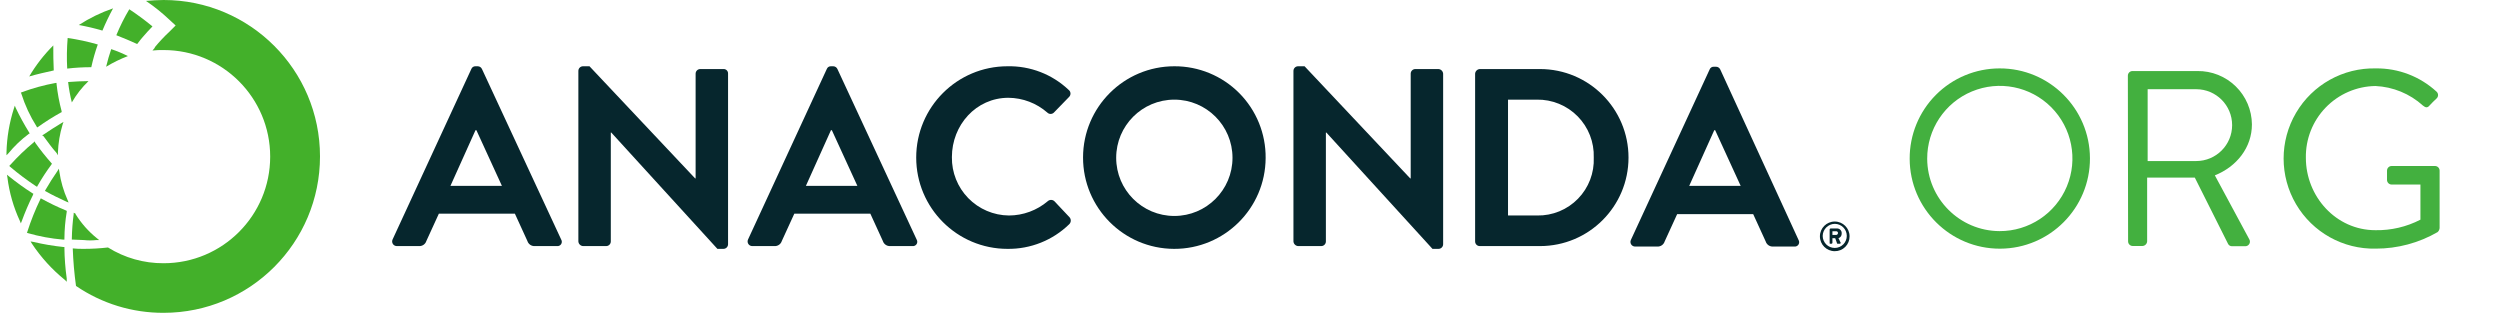
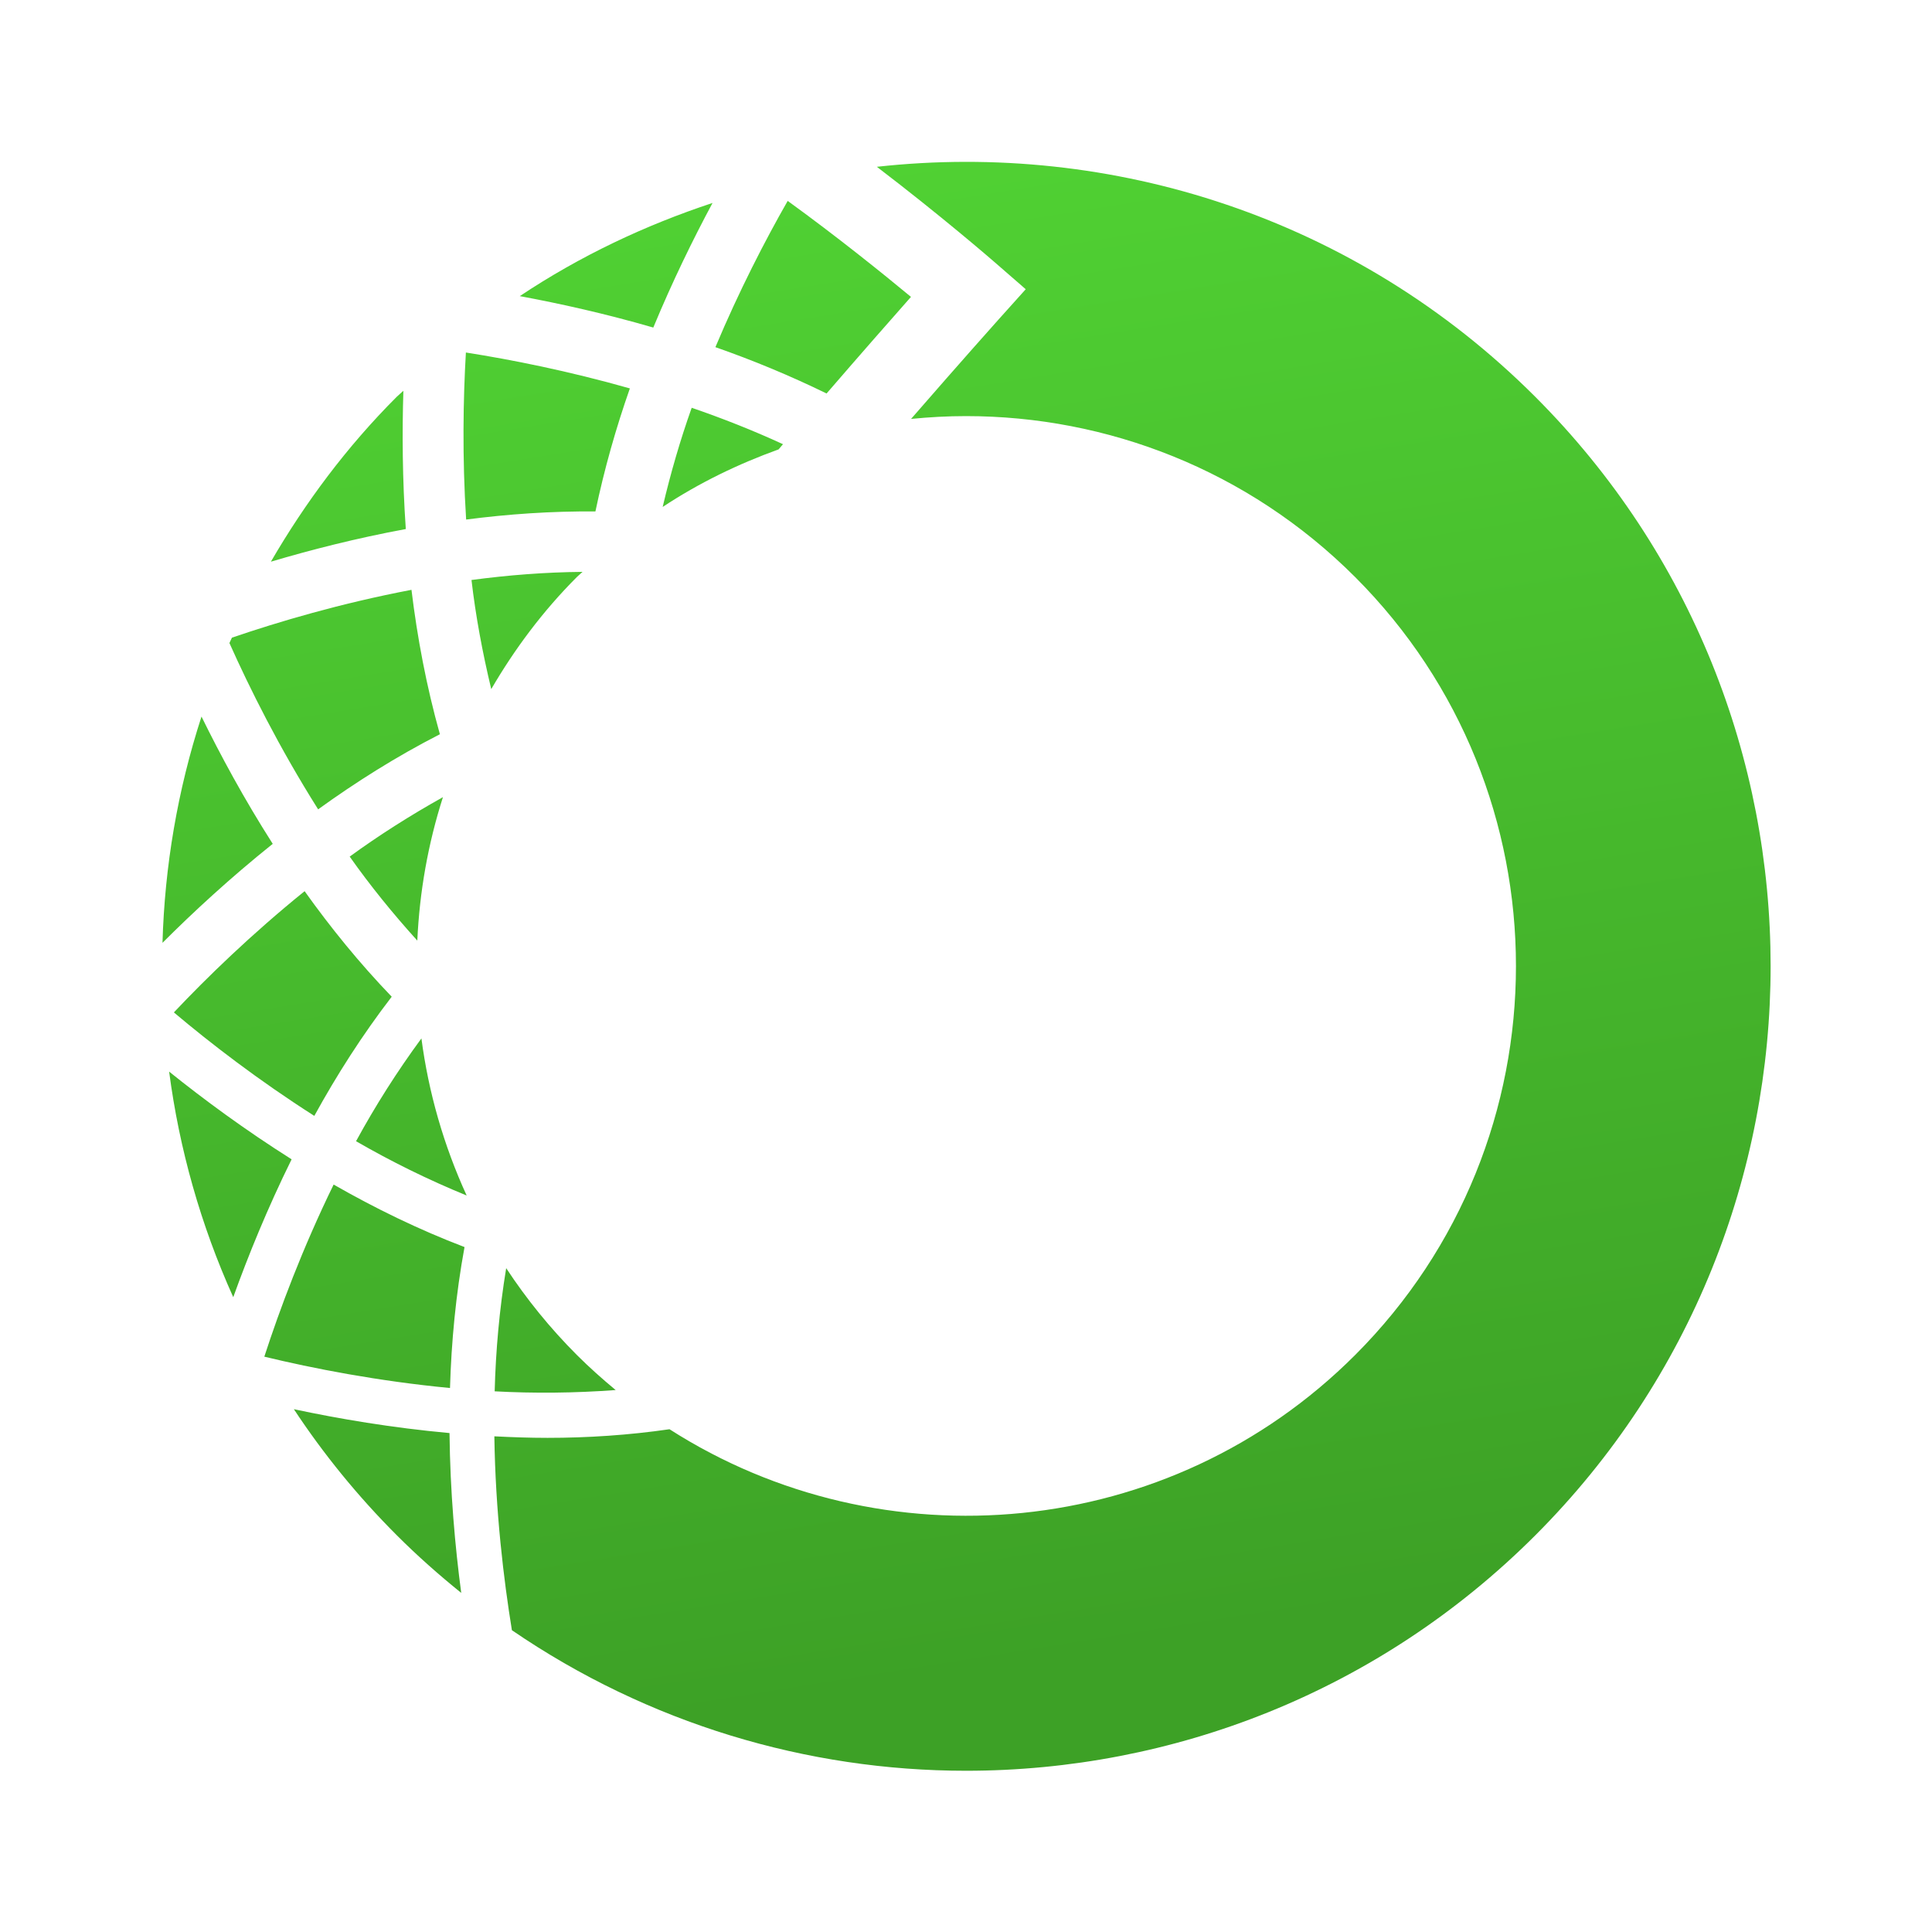
- <svg xmlns="http://www.w3.org/2000/svg" id="Layer_1" data-name="Layer 1" viewBox="0 0 539.45 67.5">
-   <defs>
-     <style>.cls-1{fill:#06262d;}.cls-2{fill:#43b02a;}.cls-3{fill:#43b03f;}</style>
-   </defs>
-   <path class="cls-1" d="M104,14.9a1,1,0,0,0-.9-.6h-.5a.91.91,0,0,0-.9.6l-17,36.8a1,1,0,0,0,.9,1.4h4.8A1.57,1.57,0,0,0,92,52l2.7-5.9h16.4l2.7,5.9a1.58,1.58,0,0,0,1.6,1.1h4.8a.93.93,0,0,0,.9-1.4ZM97.2,40.1l5.4-12h.2l5.5,12Z" />
-   <path class="cls-1" d="M156.1,14.9h-5a1,1,0,0,0-1,1V38.5H150L127.2,14.3h-1.4a1,1,0,0,0-1,1V52.1a1.08,1.08,0,0,0,1,1h5a1,1,0,0,0,1-1V28.6h.1l22.9,25.1h1.3a1,1,0,0,0,1-1V15.9A.94.94,0,0,0,156.1,14.9Z" />
-   <path class="cls-1" d="M180.7,14.9a1,1,0,0,0-.9-.6h-.5a.91.91,0,0,0-.9.6l-17,36.8a1,1,0,0,0,.9,1.4h4.8a1.57,1.57,0,0,0,1.6-1.1l2.7-5.9h16.4l2.7,5.9a1.58,1.58,0,0,0,1.6,1.1h4.8a.93.93,0,0,0,.9-1.4Zm-6.8,25.2,5.4-12h.2l5.5,12Z" />
-   <path class="cls-1" d="M227.5,43.4a1.06,1.06,0,0,0-1.4,0,13,13,0,0,1-8.4,3.1,12.42,12.42,0,0,1-12.3-12.6c0-6.9,5.2-12.8,12.2-12.8a12.91,12.91,0,0,1,8.4,3.2,1,1,0,0,0,1.4,0l3.3-3.4a1,1,0,0,0-.1-1.5,18.6,18.6,0,0,0-13.2-5.1,19.7,19.7,0,1,0,0,39.4,18.74,18.74,0,0,0,13.3-5.3,1.09,1.09,0,0,0,.1-1.5Z" />
-   <path class="cls-1" d="M253.4,14.3a19.7,19.7,0,1,0,19.7,19.8A19.61,19.61,0,0,0,253.4,14.3Zm0,32.3a12.55,12.55,0,0,1,0-25.1,12.55,12.55,0,1,1,0,25.1Z" />
-   <path class="cls-1" d="M310.4,14.9h-5a1,1,0,0,0-1,1V38.5h-.1L281.5,14.3h-1.4a1,1,0,0,0-1,1V52.1a1.08,1.08,0,0,0,1,1h5a1,1,0,0,0,1-1V28.6h.1l22.9,25.1h1.3a1,1,0,0,0,1-1V15.9A1.08,1.08,0,0,0,310.4,14.9Z" />
-   <path class="cls-1" d="M332.3,14.9h-13a1.08,1.08,0,0,0-1,1V52.1a1,1,0,0,0,1,1h13a19.1,19.1,0,1,0,0-38.2Zm-.6,31.6h-6.3v-25h6.2A12.09,12.09,0,0,1,343.9,34,12,12,0,0,1,331.7,46.5Z" />
-   <path class="cls-1" d="M388.1,51.8,371.2,15a1,1,0,0,0-.9-.6h-.5a.91.91,0,0,0-.9.6l-17,36.8a1,1,0,0,0,.9,1.4h4.8a1.57,1.57,0,0,0,1.6-1.1l2.7-5.9h16.4l2.7,5.9a1.58,1.58,0,0,0,1.6,1.1h4.8A.94.94,0,0,0,388.1,51.8ZM364.5,40.1l5.4-12h.2l5.5,12Z" />
-   <path class="cls-1" d="M394.9,52.6h.3a.22.22,0,0,0,.2-.2v-1h.6l.4,1.1c0,.1.1.1.2.1h.4a.22.22,0,0,0,.2-.2c-.2-.3-.3-.7-.5-1a1,1,0,0,0,.7-1,1,1,0,0,0-1.1-1.1H395a.22.22,0,0,0-.2.2v2.9C394.8,52.5,394.8,52.6,394.9,52.6Zm.5-2.7h.8a.37.37,0,0,1,.4.4.43.43,0,0,1-.4.4h-.8Z" />
-   <path class="cls-1" d="M395.9,54.2a3.16,3.16,0,0,0,3.2-3.2,3.2,3.2,0,1,0-3.2,3.2Zm0-5.9a2.6,2.6,0,1,1-2.6,2.6A2.65,2.65,0,0,1,395.9,48.3Z" />
-   <path class="cls-2" d="M13.9,51.7v-.2a36.79,36.79,0,0,1,.5-5.8v-.2l-.2-.1A49.67,49.67,0,0,1,9,42.9l-.2-.1-.1.2a53.76,53.76,0,0,0-2.8,7l-.1.2.2.1a39.14,39.14,0,0,0,7.6,1.4Z" />
-   <path class="cls-2" d="M19.1,17.5h0c-1.5,0-2.9.1-4.4.2a33.92,33.92,0,0,0,.8,4.4A20.36,20.36,0,0,1,19.1,17.5Z" />
-   <path class="cls-2" d="M13.9,53.5v-.2h-.2a51.94,51.94,0,0,1-6.5-1.1l-.6-.1.3.5A34.87,34.87,0,0,0,14,60.4l.4.4v-.7A51.43,51.43,0,0,1,13.9,53.5Z" />
-   <path class="cls-2" d="M24.4,1.8A33.78,33.78,0,0,0,17,5.4a47,47,0,0,1,5.1,1.2A52.38,52.38,0,0,1,24.4,1.8Z" />
-   <path class="cls-2" d="M35.3,0C34,0,32.7.1,31.5.2a39.81,39.81,0,0,1,5.1,4.1l1.3,1.2L36.6,6.8a34.65,34.65,0,0,0-3.2,3.4v.1a6.12,6.12,0,0,0-.5.6,19.27,19.27,0,0,1,2.4-.1,23,23,0,0,1,0,46,22.39,22.39,0,0,1-12-3.4,45.33,45.33,0,0,1-5.2.3,19.27,19.27,0,0,1-2.4-.1,78.24,78.24,0,0,0,.7,8.1,33.26,33.26,0,0,0,18.9,5.8A33.75,33.75,0,1,0,35.3,0Z" />
-   <path class="cls-2" d="M30.8,8c.7-.8,1.4-1.6,2.1-2.3a58.59,58.59,0,0,0-5-3.7,41.8,41.8,0,0,0-2.8,5.6c1.5.6,3,1.2,4.5,1.9C30.2,8.7,30.7,8.1,30.8,8Z" />
-   <path class="cls-2" d="M7.9,27.3l.1.2.2-.1a50.41,50.41,0,0,1,4.9-3.1l.2-.1V24a38.39,38.39,0,0,1-1.1-5.9v-.2H12a43.62,43.62,0,0,0-7.3,2l-.2.1.1.2A30.3,30.3,0,0,0,7.9,27.3Z" />
-   <path class="cls-2" d="M7.5,30.5l-.2.2a47,47,0,0,0-5.1,4.9l-.2.2.2.2a58.38,58.38,0,0,0,5.6,4.2l.2.1.1-.2a45.3,45.3,0,0,1,3-4.6l.1-.2-.1-.1a52,52,0,0,1-3.5-4.4Z" />
-   <path class="cls-2" d="M20.8,51.8h.6l-.5-.4a20.73,20.73,0,0,1-4.6-5.2v-.1l-.4-.2v.3a45.53,45.53,0,0,0-.4,5.3v.2h.2c.8,0,1.6.1,2.4.1A12.19,12.19,0,0,0,20.8,51.8Z" />
-   <path class="cls-2" d="M19.7,14.5a39.43,39.43,0,0,1,1.4-4.9,46.94,46.94,0,0,0-6.5-1.4,48.47,48.47,0,0,0-.1,6.6A44.05,44.05,0,0,1,19.7,14.5Z" />
-   <path class="cls-2" d="M22.9,14.4a29.18,29.18,0,0,1,4.7-2.3A27.49,27.49,0,0,0,24,10.6C23.6,11.8,23.2,13.1,22.9,14.4Z" />
-   <path class="cls-2" d="M7.2,41.8,7,41.7a57.36,57.36,0,0,1-5-3.6l-.5-.4.1.6a31.56,31.56,0,0,0,2.7,9.4l.2.5.2-.5a55.47,55.47,0,0,1,2.4-5.6Z" />
-   <path class="cls-2" d="M11.5,9.8a33.47,33.47,0,0,0-5.2,6.7c1.7-.5,3.5-.9,5.3-1.3C11.5,13.4,11.5,11.6,11.5,9.8Z" />
-   <path class="cls-2" d="M12.5,33.5v-.6a23.54,23.54,0,0,1,1-6l.2-.6-.5.3c-1.3.8-2.6,1.6-3.9,2.5l-.2.1.3.2c.9,1.2,1.8,2.5,2.8,3.6Z" />
-   <path class="cls-2" d="M12.8,37l-.1-.6-.3.5c-.9,1.3-1.8,2.7-2.6,4.1l-.1.2.2.1c1.4.8,2.9,1.5,4.4,2.2l.5.2-.2-.5A23.11,23.11,0,0,1,12.8,37Z" />
-   <path class="cls-2" d="M6.2,28.9l.2-.1-.1-.2a54.49,54.49,0,0,1-2.9-5.3l-.2-.5-.2.6a33.77,33.77,0,0,0-1.6,9.5v.6l.4-.4A24.93,24.93,0,0,1,6.2,28.9Z" />
-   <path class="cls-3" d="M431.45,14.76a19.45,19.45,0,1,1-19.38,19.5A19.41,19.41,0,0,1,431.45,14.76Zm0,35.11a15.67,15.67,0,1,0-15.6-15.61A15.69,15.69,0,0,0,431.45,49.87Z" />
-   <path class="cls-3" d="M459.15,16.33a1,1,0,0,1,1-1h14a11.61,11.61,0,0,1,11.77,11.51c0,5-3.3,9.12-8,11l7.39,13.72a1,1,0,0,1-.91,1.57h-2.76a.92.92,0,0,1-.86-.49l-7.18-14.31H463.31V52.08a1.06,1.06,0,0,1-1,1h-2.11a1,1,0,0,1-1-1ZM473.9,34.75a7.75,7.75,0,1,0,0-15.5H463.42v15.5Z" />
-   <path class="cls-3" d="M512.67,14.76a19,19,0,0,1,13.07,5,1,1,0,0,1,0,1.51c-.49.49-1.08,1-1.51,1.51s-.81.49-1.41,0a16.39,16.39,0,0,0-10.26-4.22,15.23,15.23,0,0,0-15,15.5c0,8.32,6.48,15.61,15,15.61a20.31,20.31,0,0,0,9.72-2.27V39.82h-6.21a1,1,0,0,1-1-1v-2a1,1,0,0,1,1-1h9.35a1,1,0,0,1,1,1V49.22a1.34,1.34,0,0,1-.43.86,26.63,26.63,0,0,1-13.34,3.57,19.45,19.45,0,1,1,0-38.89Z" />
+ <svg xmlns="http://www.w3.org/2000/svg" viewBox="0 0 48 48" width="240px" height="240px">
+   <linearGradient id="I1Ls14S_9qH6lfzYnZ33la" x1="20.837" x2="26.769" y1="4.234" y2="41.178" gradientUnits="userSpaceOnUse">
+     <stop offset="0" stop-color="#50d133" />
+     <stop offset="1" stop-color="#3da126" />
+   </linearGradient>
+   <path fill="url(#I1Ls14S_9qH6lfzYnZ33la)" d="M11.575,8.758c1.128,0.177,2.553,0.46,4.074,0.892c-0.343,0.977-0.636,2.004-0.856,3.057 c-1.093-0.01-2.173,0.066-3.212,0.201C11.482,11.344,11.508,9.907,11.575,8.758z M10.082,13.144 c-0.086-1.246-0.092-2.411-0.06-3.435C9.969,9.761,9.91,9.805,9.857,9.858c-1.25,1.25-2.277,2.636-3.127,4.097 C7.717,13.663,8.842,13.373,10.082,13.144z M12.205,17.121c0.579-0.994,1.279-1.936,2.129-2.787 c0.045-0.045,0.094-0.082,0.139-0.126c-0.935,0.008-1.862,0.082-2.759,0.202C11.818,15.306,11.988,16.217,12.205,17.121z M10.929,18.242c-0.335-1.195-0.563-2.408-0.706-3.588c-1.763,0.336-3.316,0.797-4.461,1.189c-0.02,0.045-0.042,0.088-0.062,0.133 c0.502,1.124,1.236,2.597,2.204,4.132C8.84,19.432,9.852,18.793,10.929,18.242z M6.776,20.965c-0.716-1.122-1.297-2.2-1.77-3.162 c-0.593,1.827-0.915,3.719-0.969,5.621C4.795,22.666,5.717,21.813,6.776,20.965z M4.202,26.624 c0.252,1.922,0.784,3.808,1.593,5.604c0.371-1.03,0.848-2.205,1.45-3.425C6.083,28.069,5.056,27.31,4.202,26.624z M4.32,25.153 c0.907,0.765,2.102,1.686,3.489,2.571C8.361,26.718,9,25.715,9.732,24.763c-0.801-0.832-1.522-1.721-2.164-2.622 C6.243,23.212,5.127,24.298,4.32,25.153z M8.688,21.282c0.506,0.717,1.073,1.417,1.68,2.087c0.055-1.206,0.265-2.404,0.637-3.564 C10.193,20.258,9.413,20.754,8.688,21.282z M16.231,8.138c0.477-1.151,0.988-2.194,1.472-3.096 c-1.67,0.552-3.285,1.313-4.789,2.315C13.91,7.542,15.035,7.791,16.231,8.138z M17.774,8.625c0.919,0.321,1.849,0.705,2.762,1.151 c0.862-0.998,1.601-1.839,2.097-2.4c-0.72-0.597-1.862-1.515-3.063-2.385C19.007,5.977,18.364,7.222,17.774,8.625z M11.168,35.604 c-1.438-0.131-2.76-0.357-3.867-0.593c0.731,1.108,1.583,2.158,2.557,3.132c0.513,0.513,1.049,0.987,1.601,1.432 C11.307,38.432,11.184,37.07,11.168,35.604z M38.142,9.857C33.68,5.396,27.617,3.499,21.785,4.144 c1.581,1.206,2.84,2.294,2.932,2.375l0.767,0.667l-0.679,0.756c-0.016,0.018-0.896,1.001-2.17,2.466 c0.454-0.045,0.909-0.07,1.365-0.07c3.5,0,7.001,1.333,9.666,3.997c5.33,5.33,5.33,14.002,0,19.332 c-4.618,4.617-11.744,5.226-17.032,1.842c-1.014,0.147-2.034,0.214-3.031,0.214c-0.447,0-0.886-0.016-1.321-0.038 c0.027,1.87,0.233,3.567,0.436,4.817c3.389,2.319,7.333,3.492,11.283,3.492c5.122,0,10.243-1.95,14.142-5.848l0,0 C45.94,30.344,45.94,17.656,38.142,9.857z M15.296,34.535c-0.33-0.273-0.652-0.56-0.961-0.868c-0.671-0.671-1.257-1.396-1.759-2.16 c-0.169,1.027-0.26,2.057-0.286,3.06C13.268,34.62,14.282,34.611,15.296,34.535z M17.185,10.131 c-0.282,0.793-0.523,1.621-0.721,2.464c0.91-0.602,1.88-1.069,2.88-1.43c0.035-0.041,0.074-0.088,0.109-0.129 C18.703,10.69,17.941,10.391,17.185,10.131z M10.47,25.799c-0.606,0.824-1.151,1.685-1.624,2.554 c0.865,0.5,1.789,0.957,2.748,1.349C11.022,28.453,10.646,27.138,10.47,25.799z M11.541,30.983 c-1.146-0.437-2.237-0.972-3.252-1.553c-0.775,1.586-1.341,3.103-1.722,4.276c1.202,0.291,2.823,0.608,4.613,0.779 C11.214,33.341,11.324,32.161,11.541,30.983z" />
</svg>
